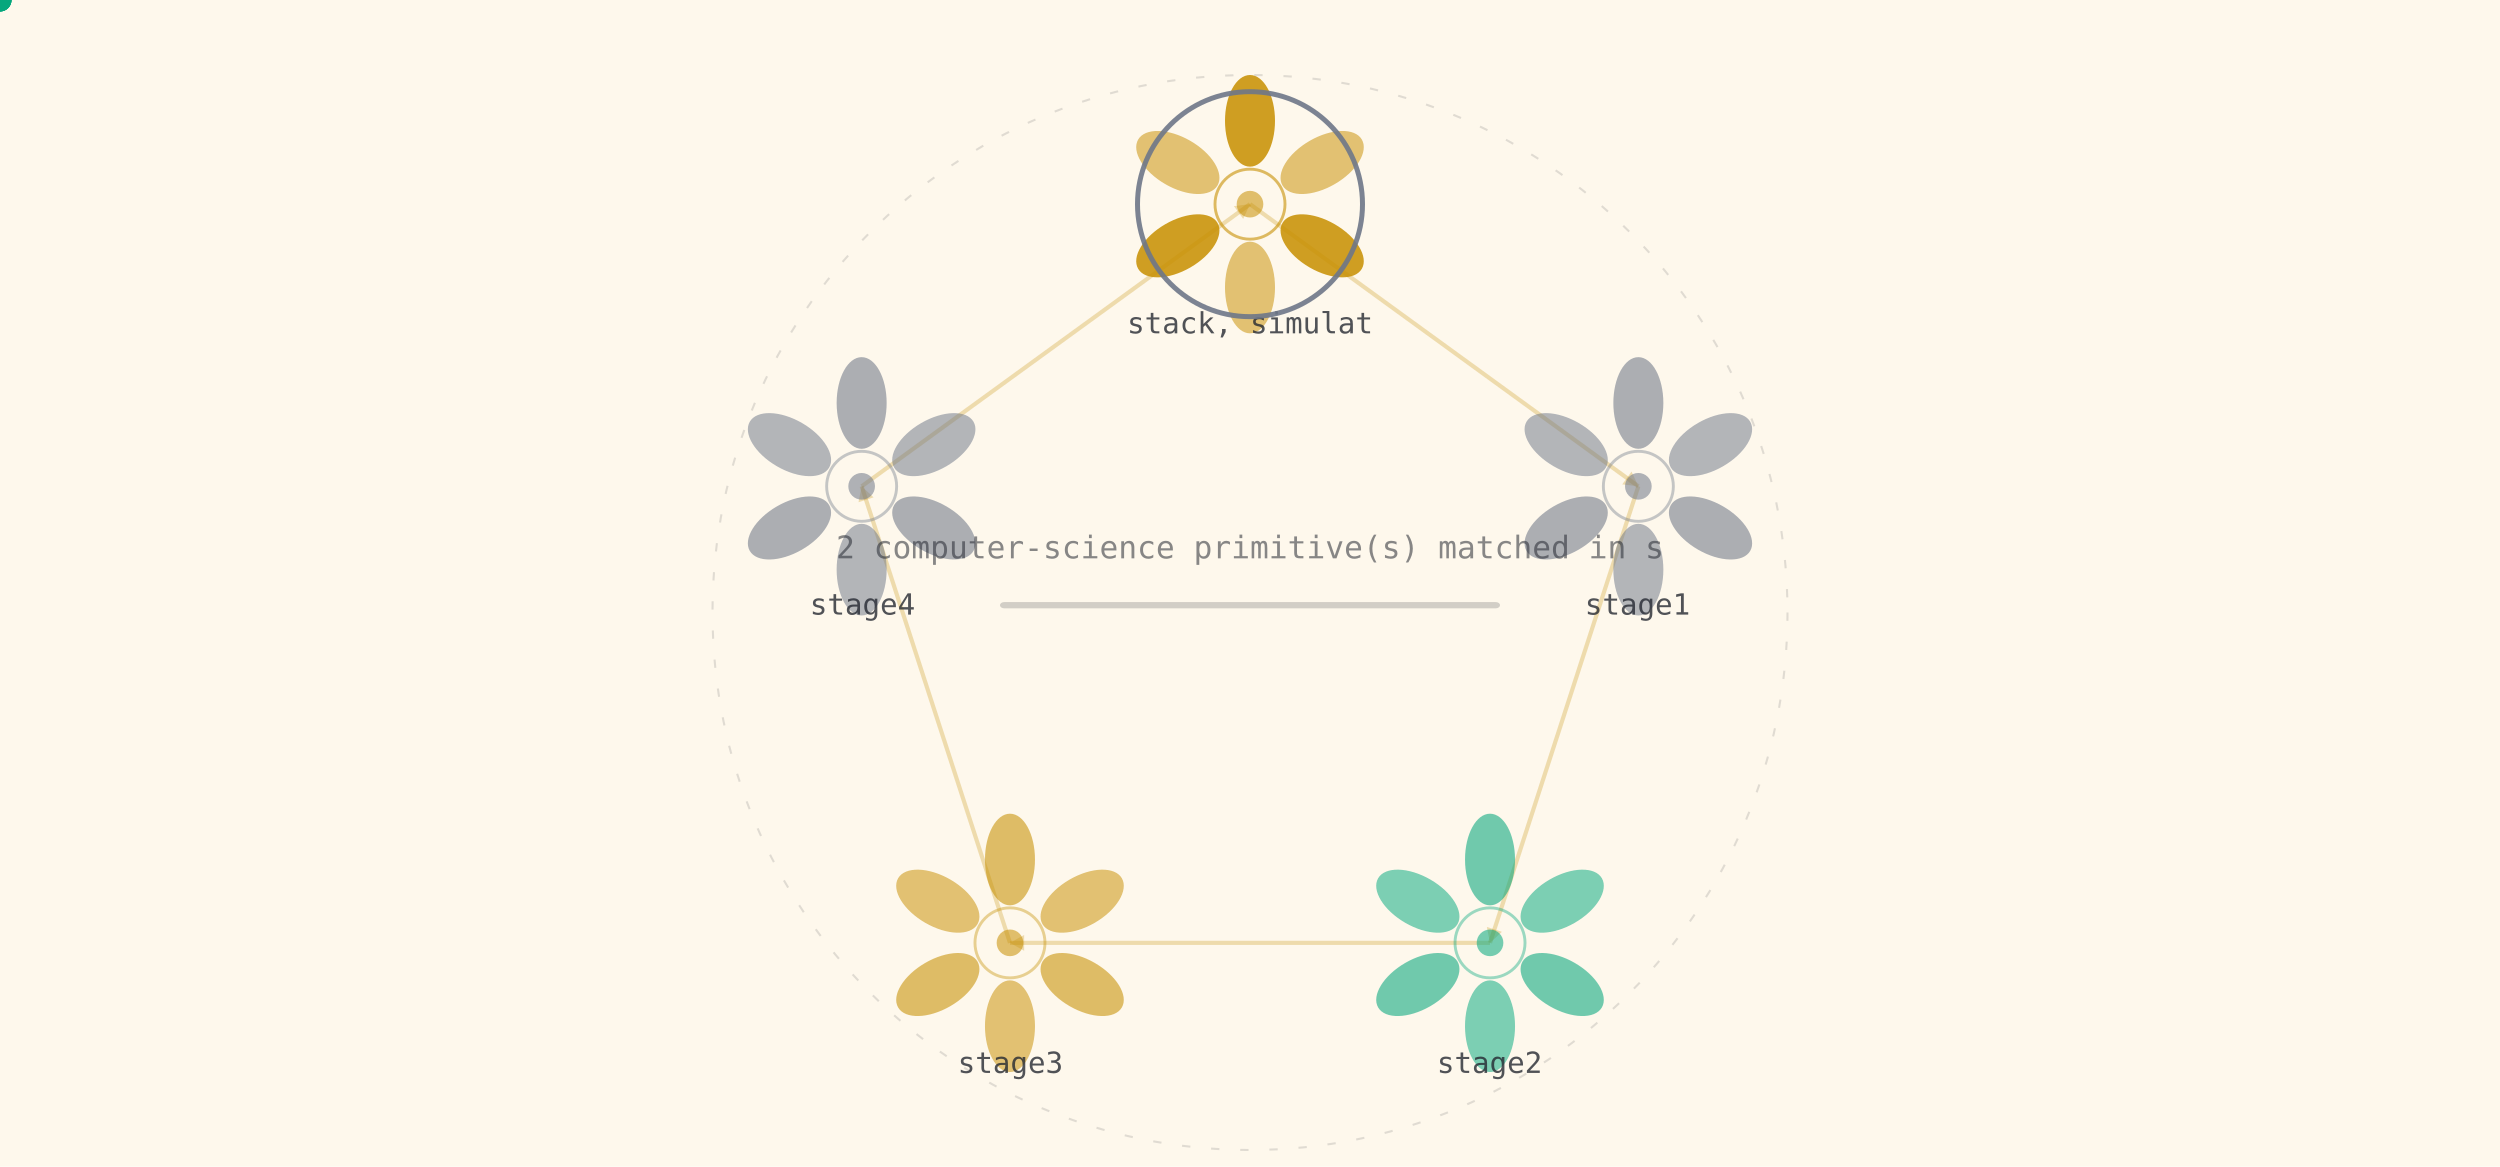
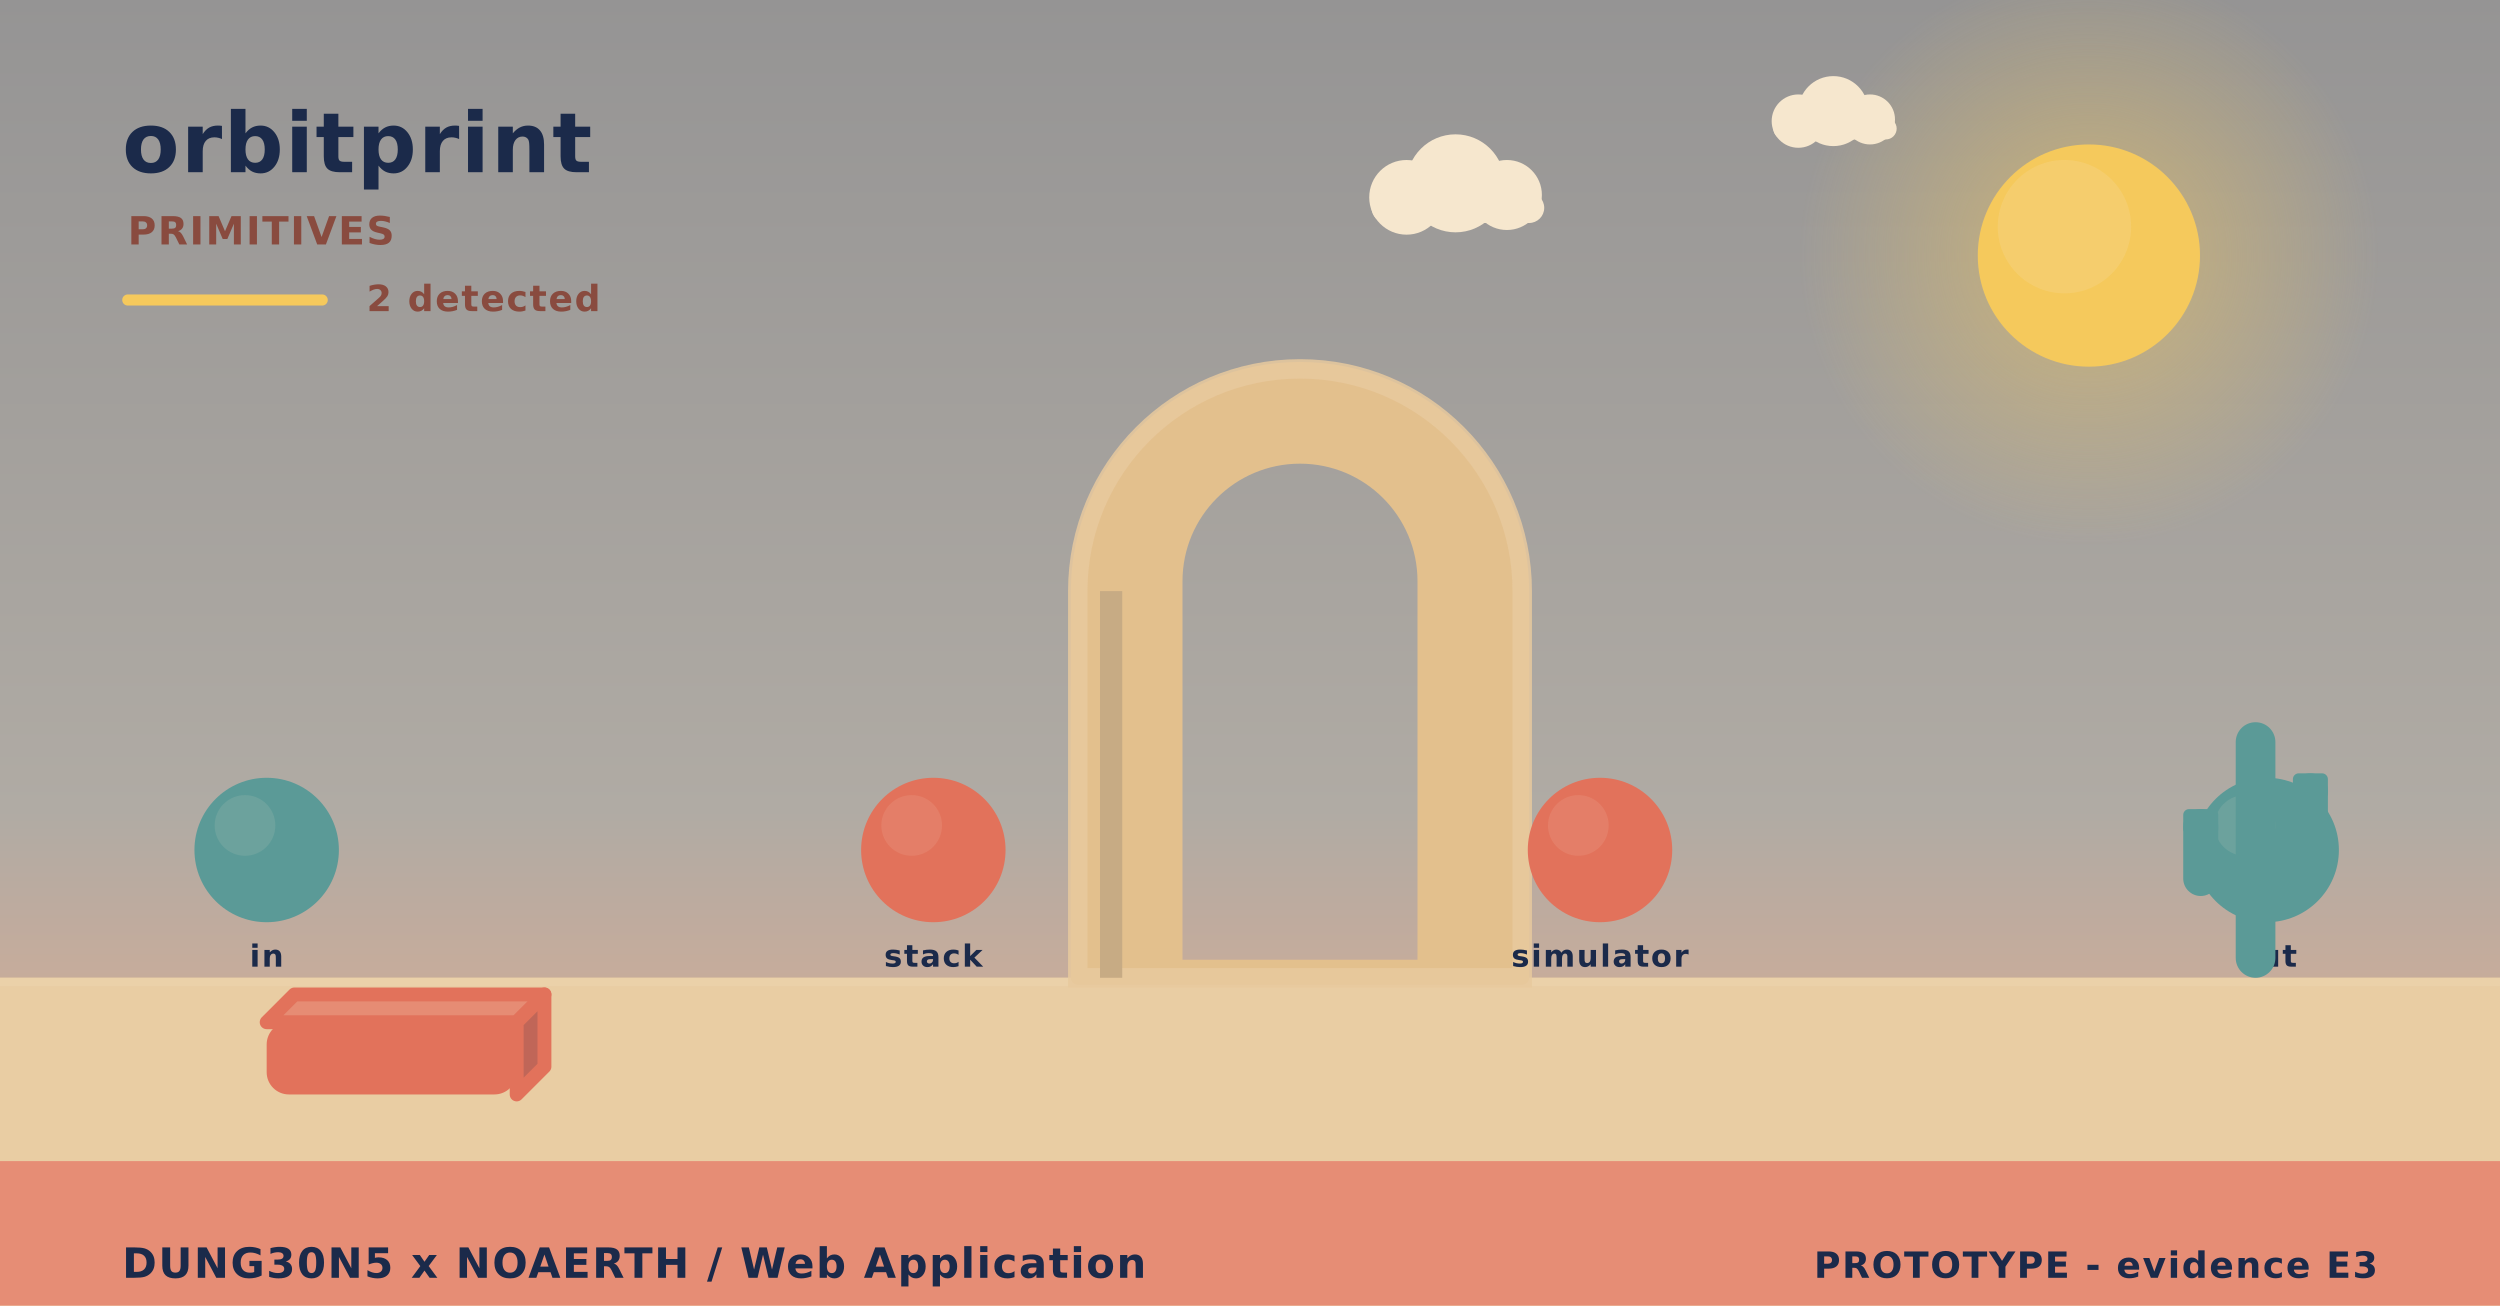
- <svg xmlns="http://www.w3.org/2000/svg" viewBox="0 0 1200 560" width="1200" height="560" role="img" aria-label="orbitprint state machine">
-   <rect width="1200" height="560" fill="#fef8ec" />
-   <defs>
-     <linearGradient id="gs" x1="0" y1="0" x2="1" y2="1">
-       <stop offset="0%" stop-color="#c78f02" />
-       <stop offset="100%" stop-color="#6e7788" />
-     </linearGradient>
-   </defs>
-   <circle cx="600.00" cy="294.00" r="258.00" fill="none" stroke="rgba(37,40,49,0.140)" stroke-width="1.00" opacity="1.00" stroke-dasharray="4 10" />
-   <line x1="600.00" y1="98.00" x2="786.41" y2="233.43" stroke="rgba(199,143,2,0.500)" stroke-width="2.00" opacity="0.55" />
-   <polygon points="786.41,233.43 783.14,226.36 778.67,232.51" fill="rgba(199,143,2,0.500)" opacity="0.55" />
-   <g opacity="0.9">
-     <circle cx="0.00" cy="0.00" r="5.50" fill="#05a77d" opacity="1.00" />
-     <animateTransform attributeName="transform" type="translate" values="600.00,98.00 786.41,233.43" dur="4.6s" begin="0.0s" repeatCount="indefinite" />
-     <animateTransform attributeName="transform" type="translate" values="786.41,233.43 600.00,98.00" dur="4.6s" begin="2.3s" repeatCount="indefinite" />
+ <svg xmlns="http://www.w3.org/2000/svg" width="900" height="470" viewBox="0 0 900 470" role="img" aria-label="orbitprint - how it behaves">
+   <linearGradient id="skys" x1="0" y1="0" x2="0" y2="1">
+     <stop offset="0" stop-color="#959494" />
+     <stop offset="0.62" stop-color="#b0aba4" />
+     <stop offset="1" stop-color="#f3ad8a" />
+   </linearGradient>
+   <rect width="900" height="470" fill="url(#skys)" />
+   <radialGradient id="suns">
+     <stop offset="0.35" stop-color="#f5c95c" stop-opacity="0.34" />
+     <stop offset="1" stop-color="#f5c95c" stop-opacity="0" />
+   </radialGradient>
+   <circle cx="752" cy="92" r="104" fill="url(#suns)" />
+   <circle cx="752" cy="92" r="40" fill="#f5c95c" />
+   <circle cx="743.2" cy="81.6" r="24" fill="#f5d27e" opacity="0.5" />
+   <g>
+     <circle cx="524" cy="66" r="17.64" fill="#f6e7ce" />
+     <circle cx="506.36" cy="71.04" r="13.44" fill="#f6e7ce" />
+     <circle cx="542.48" cy="70.2" r="12.6" fill="#f6e7ce" />
+     <rect x="493.76" y="69.36" width="62.16" height="10.92" rx="5.46" fill="#f6e7ce" />
+     <animateTransform attributeName="transform" type="translate" values="0 0;24 0;0 0" dur="36s" begin="0s" repeatCount="indefinite" />
  </g>
-   <line x1="786.41" y1="233.43" x2="715.21" y2="452.57" stroke="rgba(199,143,2,0.500)" stroke-width="2.00" opacity="0.55" />
-   <polygon points="715.21,452.57 720.92,447.27 713.69,444.93" fill="rgba(199,143,2,0.500)" opacity="0.55" />
-   <g opacity="0.9">
-     <circle cx="0.00" cy="0.00" r="5.50" fill="#05a77d" opacity="1.00" />
-     <animateTransform attributeName="transform" type="translate" values="786.41,233.43 715.21,452.57" dur="4.6s" begin="0.92s" repeatCount="indefinite" />
-     <animateTransform attributeName="transform" type="translate" values="715.21,452.57 786.41,233.43" dur="4.6s" begin="3.22s" repeatCount="indefinite" />
+   <g>
+     <circle cx="660" cy="40" r="12.6" fill="#f6e7ce" />
+     <circle cx="647.4" cy="43.6" r="9.6" fill="#f6e7ce" />
+     <circle cx="673.2" cy="43" r="9" fill="#f6e7ce" />
+     <rect x="638.4" y="42.4" width="44.4" height="7.8" rx="3.9" fill="#f6e7ce" />
+     <animateTransform attributeName="transform" type="translate" values="0 0;-18 0;0 0" dur="46s" begin="3s" repeatCount="indefinite" />
  </g>
-   <line x1="715.21" y1="452.57" x2="484.79" y2="452.57" stroke="rgba(199,143,2,0.500)" stroke-width="2.00" opacity="0.55" />
-   <polygon points="484.79,452.57 491.59,456.37 491.59,448.77" fill="rgba(199,143,2,0.500)" opacity="0.55" />
-   <g opacity="0.9">
-     <circle cx="0.00" cy="0.00" r="5.50" fill="#05a77d" opacity="1.00" />
-     <animateTransform attributeName="transform" type="translate" values="715.21,452.57 484.79,452.57" dur="4.6s" begin="1.84s" repeatCount="indefinite" />
-     <animateTransform attributeName="transform" type="translate" values="484.79,452.57 715.21,452.57" dur="4.6s" begin="4.14s" repeatCount="indefinite" />
+   <rect x="0" y="352" width="900" height="118" fill="#e9cda3" />
+   <rect x="0" y="352" width="900" height="3" fill="#ebd1a9" />
+   <text x="44" y="62" font-family="Verdana,DejaVu Sans,sans-serif" font-size="30" font-weight="700" letter-spacing="0.6" fill="#1b2a4a" text-anchor="start">orbitprint</text>
+   <text x="46" y="88" font-family="Verdana,DejaVu Sans,sans-serif" font-size="14" font-weight="700" letter-spacing="0.6" fill="#894b3f" text-anchor="start">PRIMITIVES</text>
+   <rect x="44" y="106" width="74" height="4" rx="2" fill="#f5c95c" />
+   <text x="132" y="112" font-family="Verdana,DejaVu Sans,sans-serif" font-size="13" font-weight="700" letter-spacing="0.6" fill="#894b3f" text-anchor="start">2 detected</text>
+   <path d="M388,352 L388,212.8 A80,80 0 0 1 548,212.8 L548,352 Z M423.2,348 L423.2,209.22 A44.8,44.8 0 0 1 512.8,209.22 L512.8,348 Z" fill="#e3c08d" fill-rule="evenodd" stroke="#e3c08d" stroke-width="5" stroke-linejoin="round" />
+   <path d="M388,352 L388,212.8 A80,80 0 0 1 548,212.8 L548,352 Z" fill="none" stroke="#e8c99d" stroke-width="7" stroke-linecap="round" opacity="0.85" />
+   <rect x="396" y="212.8" width="8" height="139.2" fill="#c7ab84" />
+   <circle cx="96" cy="306" r="26" fill="#5b9a97" />
+   <circle cx="88.2" cy="297.16" r="10.92" fill="#7aa9a2" opacity="0.55" />
+   <text x="96" y="348" font-family="Verdana,DejaVu Sans,sans-serif" font-size="11" font-weight="700" letter-spacing="0.6" fill="#1b2a4a" text-anchor="middle">in</text>
+   <g>
+     <circle cx="336" cy="306" r="26" fill="#e2725b" />
+     <circle cx="328.2" cy="297.16" r="10.92" fill="#e68972" opacity="0.55" />
+     <animate attributeName="opacity" values="0.8;1;0.8" dur="4.6s" begin="0s" repeatCount="indefinite" />
  </g>
-   <line x1="484.79" y1="452.57" x2="413.59" y2="233.43" stroke="rgba(199,143,2,0.500)" stroke-width="2.00" opacity="0.55" />
-   <polygon points="413.59,233.43 412.08,241.07 419.31,238.73" fill="rgba(199,143,2,0.500)" opacity="0.55" />
-   <g opacity="0.9">
-     <circle cx="0.00" cy="0.00" r="5.50" fill="#05a77d" opacity="1.00" />
-     <animateTransform attributeName="transform" type="translate" values="484.79,452.57 413.59,233.43" dur="4.6s" begin="2.76s" repeatCount="indefinite" />
-     <animateTransform attributeName="transform" type="translate" values="413.59,233.43 484.79,452.57" dur="4.6s" begin="5.06s" repeatCount="indefinite" />
+   <text x="336" y="348" font-family="Verdana,DejaVu Sans,sans-serif" font-size="11" font-weight="700" letter-spacing="0.6" fill="#1b2a4a" text-anchor="middle">stack</text>
+   <g>
+     <circle cx="576" cy="306" r="26" fill="#e2725b" />
+     <circle cx="568.2" cy="297.16" r="10.92" fill="#e68972" opacity="0.55" />
+     <animate attributeName="opacity" values="0.8;1;0.8" dur="5.2s" begin="0s" repeatCount="indefinite" />
  </g>
-   <line x1="413.59" y1="233.43" x2="600.00" y2="98.00" stroke="rgba(199,143,2,0.500)" stroke-width="2.00" opacity="0.55" />
-   <polygon points="600.00,98.00 592.27,98.92 596.73,105.07" fill="rgba(199,143,2,0.500)" opacity="0.55" />
-   <g opacity="0.9">
-     <circle cx="0.00" cy="0.00" r="5.50" fill="#05a77d" opacity="1.00" />
-     <animateTransform attributeName="transform" type="translate" values="413.59,233.43 600.00,98.00" dur="4.6s" begin="3.68s" repeatCount="indefinite" />
-     <animateTransform attributeName="transform" type="translate" values="600.00,98.00 413.59,233.43" dur="4.6s" begin="5.98s" repeatCount="indefinite" />
-   </g>
-   <ellipse cx="600.00" cy="58.00" rx="12.00" ry="22.00" fill="rgba(199,143,2,0.900)" opacity="0.95" transform="rotate(0.0 600.00 58.00)" />
-   <ellipse cx="634.64" cy="78.00" rx="12.00" ry="22.00" fill="rgba(199,143,2,0.550)" opacity="0.95" transform="rotate(60.0 634.64 78.00)" />
-   <ellipse cx="634.64" cy="118.00" rx="12.00" ry="22.00" fill="rgba(199,143,2,0.900)" opacity="0.95" transform="rotate(120.0 634.64 118.00)" />
-   <ellipse cx="600.00" cy="138.00" rx="12.00" ry="22.00" fill="rgba(199,143,2,0.550)" opacity="0.95" transform="rotate(180.0 600.00 138.00)" />
-   <ellipse cx="565.36" cy="118.00" rx="12.00" ry="22.00" fill="rgba(199,143,2,0.900)" opacity="0.95" transform="rotate(240.0 565.36 118.00)" />
-   <ellipse cx="565.36" cy="78.00" rx="12.00" ry="22.00" fill="rgba(199,143,2,0.550)" opacity="0.95" transform="rotate(300.0 565.36 78.00)" />
-   <circle cx="600.00" cy="98.00" r="16.80" fill="none" stroke="rgba(199,143,2,0.900)" stroke-width="1.40" opacity="0.66" />
-   <circle cx="600.00" cy="98.00" r="6.40" fill="rgba(199,143,2,0.550)" opacity="1.00" />
-   <text x="600" y="160" font-family="ui-monospace,Menlo,monospace" font-size="14" fill="rgba(37,40,49,0.800)" text-anchor="middle">stack, simulat</text>
-   <g>
-     <circle cx="600.00" cy="98.00" r="54.00" fill="none" stroke="#6e7788" stroke-width="2.40" opacity="0.90" />
-     <animate attributeName="opacity" values="0.25;1.0;0.25" dur="9.2s" begin="0.0s" repeatCount="indefinite" />
-   </g>
-   <ellipse cx="786.41" cy="193.43" rx="12.00" ry="22.00" fill="rgba(110,119,136,0.600)" opacity="0.95" transform="rotate(0.0 786.41 193.43)" />
-   <ellipse cx="821.05" cy="213.43" rx="12.00" ry="22.00" fill="rgba(110,119,136,0.550)" opacity="0.95" transform="rotate(60.0 821.05 213.43)" />
-   <ellipse cx="821.05" cy="253.43" rx="12.00" ry="22.00" fill="rgba(110,119,136,0.600)" opacity="0.95" transform="rotate(120.0 821.05 253.43)" />
-   <ellipse cx="786.41" cy="273.43" rx="12.00" ry="22.00" fill="rgba(110,119,136,0.550)" opacity="0.95" transform="rotate(180.0 786.41 273.43)" />
-   <ellipse cx="751.77" cy="253.43" rx="12.00" ry="22.00" fill="rgba(110,119,136,0.600)" opacity="0.95" transform="rotate(240.0 751.77 253.43)" />
-   <ellipse cx="751.77" cy="213.43" rx="12.00" ry="22.00" fill="rgba(110,119,136,0.550)" opacity="0.95" transform="rotate(300.0 751.77 213.43)" />
-   <circle cx="786.41" cy="233.43" r="16.80" fill="none" stroke="rgba(110,119,136,0.600)" stroke-width="1.40" opacity="0.66" />
-   <circle cx="786.41" cy="233.43" r="6.40" fill="rgba(110,119,136,0.550)" opacity="1.00" />
-   <text x="786" y="295" font-family="ui-monospace,Menlo,monospace" font-size="14" fill="rgba(37,40,49,0.800)" text-anchor="middle">stage1</text>
-   <ellipse cx="715.21" cy="412.57" rx="12.00" ry="22.00" fill="rgba(5,167,125,0.600)" opacity="0.95" transform="rotate(0.0 715.21 412.57)" />
-   <ellipse cx="749.85" cy="432.57" rx="12.00" ry="22.00" fill="rgba(5,167,125,0.550)" opacity="0.95" transform="rotate(60.0 749.85 432.57)" />
-   <ellipse cx="749.85" cy="472.57" rx="12.00" ry="22.00" fill="rgba(5,167,125,0.600)" opacity="0.95" transform="rotate(120.0 749.85 472.57)" />
-   <ellipse cx="715.21" cy="492.57" rx="12.00" ry="22.00" fill="rgba(5,167,125,0.550)" opacity="0.95" transform="rotate(180.0 715.21 492.57)" />
-   <ellipse cx="680.56" cy="472.57" rx="12.00" ry="22.00" fill="rgba(5,167,125,0.600)" opacity="0.95" transform="rotate(240.0 680.56 472.57)" />
-   <ellipse cx="680.56" cy="432.57" rx="12.00" ry="22.00" fill="rgba(5,167,125,0.550)" opacity="0.95" transform="rotate(300.0 680.56 432.57)" />
-   <circle cx="715.21" cy="452.57" r="16.80" fill="none" stroke="rgba(5,167,125,0.600)" stroke-width="1.40" opacity="0.66" />
-   <circle cx="715.21" cy="452.57" r="6.40" fill="rgba(5,167,125,0.550)" opacity="1.00" />
-   <text x="715" y="515" font-family="ui-monospace,Menlo,monospace" font-size="14" fill="rgba(37,40,49,0.800)" text-anchor="middle">stage2</text>
-   <ellipse cx="484.79" cy="412.57" rx="12.00" ry="22.00" fill="rgba(199,143,2,0.600)" opacity="0.95" transform="rotate(0.0 484.79 412.57)" />
-   <ellipse cx="519.44" cy="432.57" rx="12.00" ry="22.00" fill="rgba(199,143,2,0.550)" opacity="0.95" transform="rotate(60.0 519.44 432.57)" />
-   <ellipse cx="519.44" cy="472.57" rx="12.00" ry="22.00" fill="rgba(199,143,2,0.600)" opacity="0.95" transform="rotate(120.0 519.44 472.57)" />
-   <ellipse cx="484.79" cy="492.57" rx="12.00" ry="22.00" fill="rgba(199,143,2,0.550)" opacity="0.95" transform="rotate(180.0 484.79 492.57)" />
-   <ellipse cx="450.15" cy="472.57" rx="12.00" ry="22.00" fill="rgba(199,143,2,0.600)" opacity="0.95" transform="rotate(240.0 450.15 472.57)" />
-   <ellipse cx="450.15" cy="432.57" rx="12.00" ry="22.00" fill="rgba(199,143,2,0.550)" opacity="0.95" transform="rotate(300.0 450.15 432.57)" />
-   <circle cx="484.79" cy="452.57" r="16.80" fill="none" stroke="rgba(199,143,2,0.600)" stroke-width="1.40" opacity="0.66" />
-   <circle cx="484.79" cy="452.57" r="6.40" fill="rgba(199,143,2,0.550)" opacity="1.00" />
-   <text x="485" y="515" font-family="ui-monospace,Menlo,monospace" font-size="14" fill="rgba(37,40,49,0.800)" text-anchor="middle">stage3</text>
-   <ellipse cx="413.59" cy="193.43" rx="12.00" ry="22.00" fill="rgba(110,119,136,0.600)" opacity="0.95" transform="rotate(0.0 413.59 193.43)" />
-   <ellipse cx="448.23" cy="213.43" rx="12.00" ry="22.00" fill="rgba(110,119,136,0.550)" opacity="0.95" transform="rotate(60.0 448.23 213.43)" />
-   <ellipse cx="448.23" cy="253.43" rx="12.00" ry="22.00" fill="rgba(110,119,136,0.600)" opacity="0.95" transform="rotate(120.0 448.23 253.43)" />
-   <ellipse cx="413.59" cy="273.43" rx="12.00" ry="22.00" fill="rgba(110,119,136,0.550)" opacity="0.95" transform="rotate(180.0 413.59 273.43)" />
-   <ellipse cx="378.95" cy="253.43" rx="12.00" ry="22.00" fill="rgba(110,119,136,0.600)" opacity="0.95" transform="rotate(240.0 378.95 253.43)" />
-   <ellipse cx="378.95" cy="213.43" rx="12.00" ry="22.00" fill="rgba(110,119,136,0.550)" opacity="0.95" transform="rotate(300.0 378.95 213.43)" />
-   <circle cx="413.59" cy="233.43" r="16.80" fill="none" stroke="rgba(110,119,136,0.600)" stroke-width="1.40" opacity="0.66" />
-   <circle cx="413.59" cy="233.43" r="6.40" fill="rgba(110,119,136,0.550)" opacity="1.00" />
-   <text x="414" y="295" font-family="ui-monospace,Menlo,monospace" font-size="14" fill="rgba(37,40,49,0.800)" text-anchor="middle">stage4</text>
-   <rect x="480.00" y="289.00" width="240.00" height="3.00" rx="2.00" fill="rgba(37,40,49,0.200)" opacity="1.00" />
-   <text x="600" y="268" font-family="ui-monospace,Menlo,monospace" font-size="15" fill="rgba(37,40,49,0.550)" text-anchor="middle">2 computer-science primitive(s) matched in s</text>
+   <text x="576" y="348" font-family="Verdana,DejaVu Sans,sans-serif" font-size="11" font-weight="700" letter-spacing="0.6" fill="#1b2a4a" text-anchor="middle">simulator</text>
+   <circle cx="816" cy="306" r="26" fill="#5b9a97" />
+   <circle cx="808.2" cy="297.16" r="10.92" fill="#7aa9a2" opacity="0.55" />
+   <text x="816" y="348" font-family="Verdana,DejaVu Sans,sans-serif" font-size="11" font-weight="700" letter-spacing="0.6" fill="#1b2a4a" text-anchor="middle">out</text>
+   <path d="M96,368 L186,368 L196,358 L106,358 Z" fill="#e68c74" stroke="#e2725b" stroke-width="5" stroke-linejoin="round" />
+   <path d="M186,368 L196,358 L196,384 L186,394 Z" fill="#c06658" stroke="#e2725b" stroke-width="5" stroke-linejoin="round" />
+   <rect x="96" y="368" width="90" height="26" rx="8" fill="#e2725b" />
+   <rect x="804.86" y="260" width="14.28" height="92" rx="7.14" fill="#5b9a97" />
+   <rect x="785.96" y="291.28" width="12.6" height="31.28" rx="6.3" fill="#5b9a97" />
+   <rect x="785.96" y="291.28" width="12.6" height="9.2" rx="2.1" fill="#5b9a97" />
+   <rect x="825.44" y="278.4" width="12.6" height="31.28" rx="6.3" fill="#5b9a97" />
+   <rect x="825.44" y="278.4" width="12.6" height="9.2" rx="2.1" fill="#5b9a97" />
+   <rect x="0" y="418" width="900" height="52" rx="0" fill="#e68972" opacity="0.94" />
+   <text x="44" y="460" font-family="Verdana,DejaVu Sans,sans-serif" font-size="15" font-weight="700" letter-spacing="0.6" fill="#1b2a4a" text-anchor="start">DUNG30N5 x NOAERTH  /  Web Application</text>
+   <text x="856" y="460" font-family="Verdana,DejaVu Sans,sans-serif" font-size="13" font-weight="700" letter-spacing="0.6" fill="#1b2a4a" text-anchor="end">PROTOTYPE  -  evidence E3</text>
</svg>
